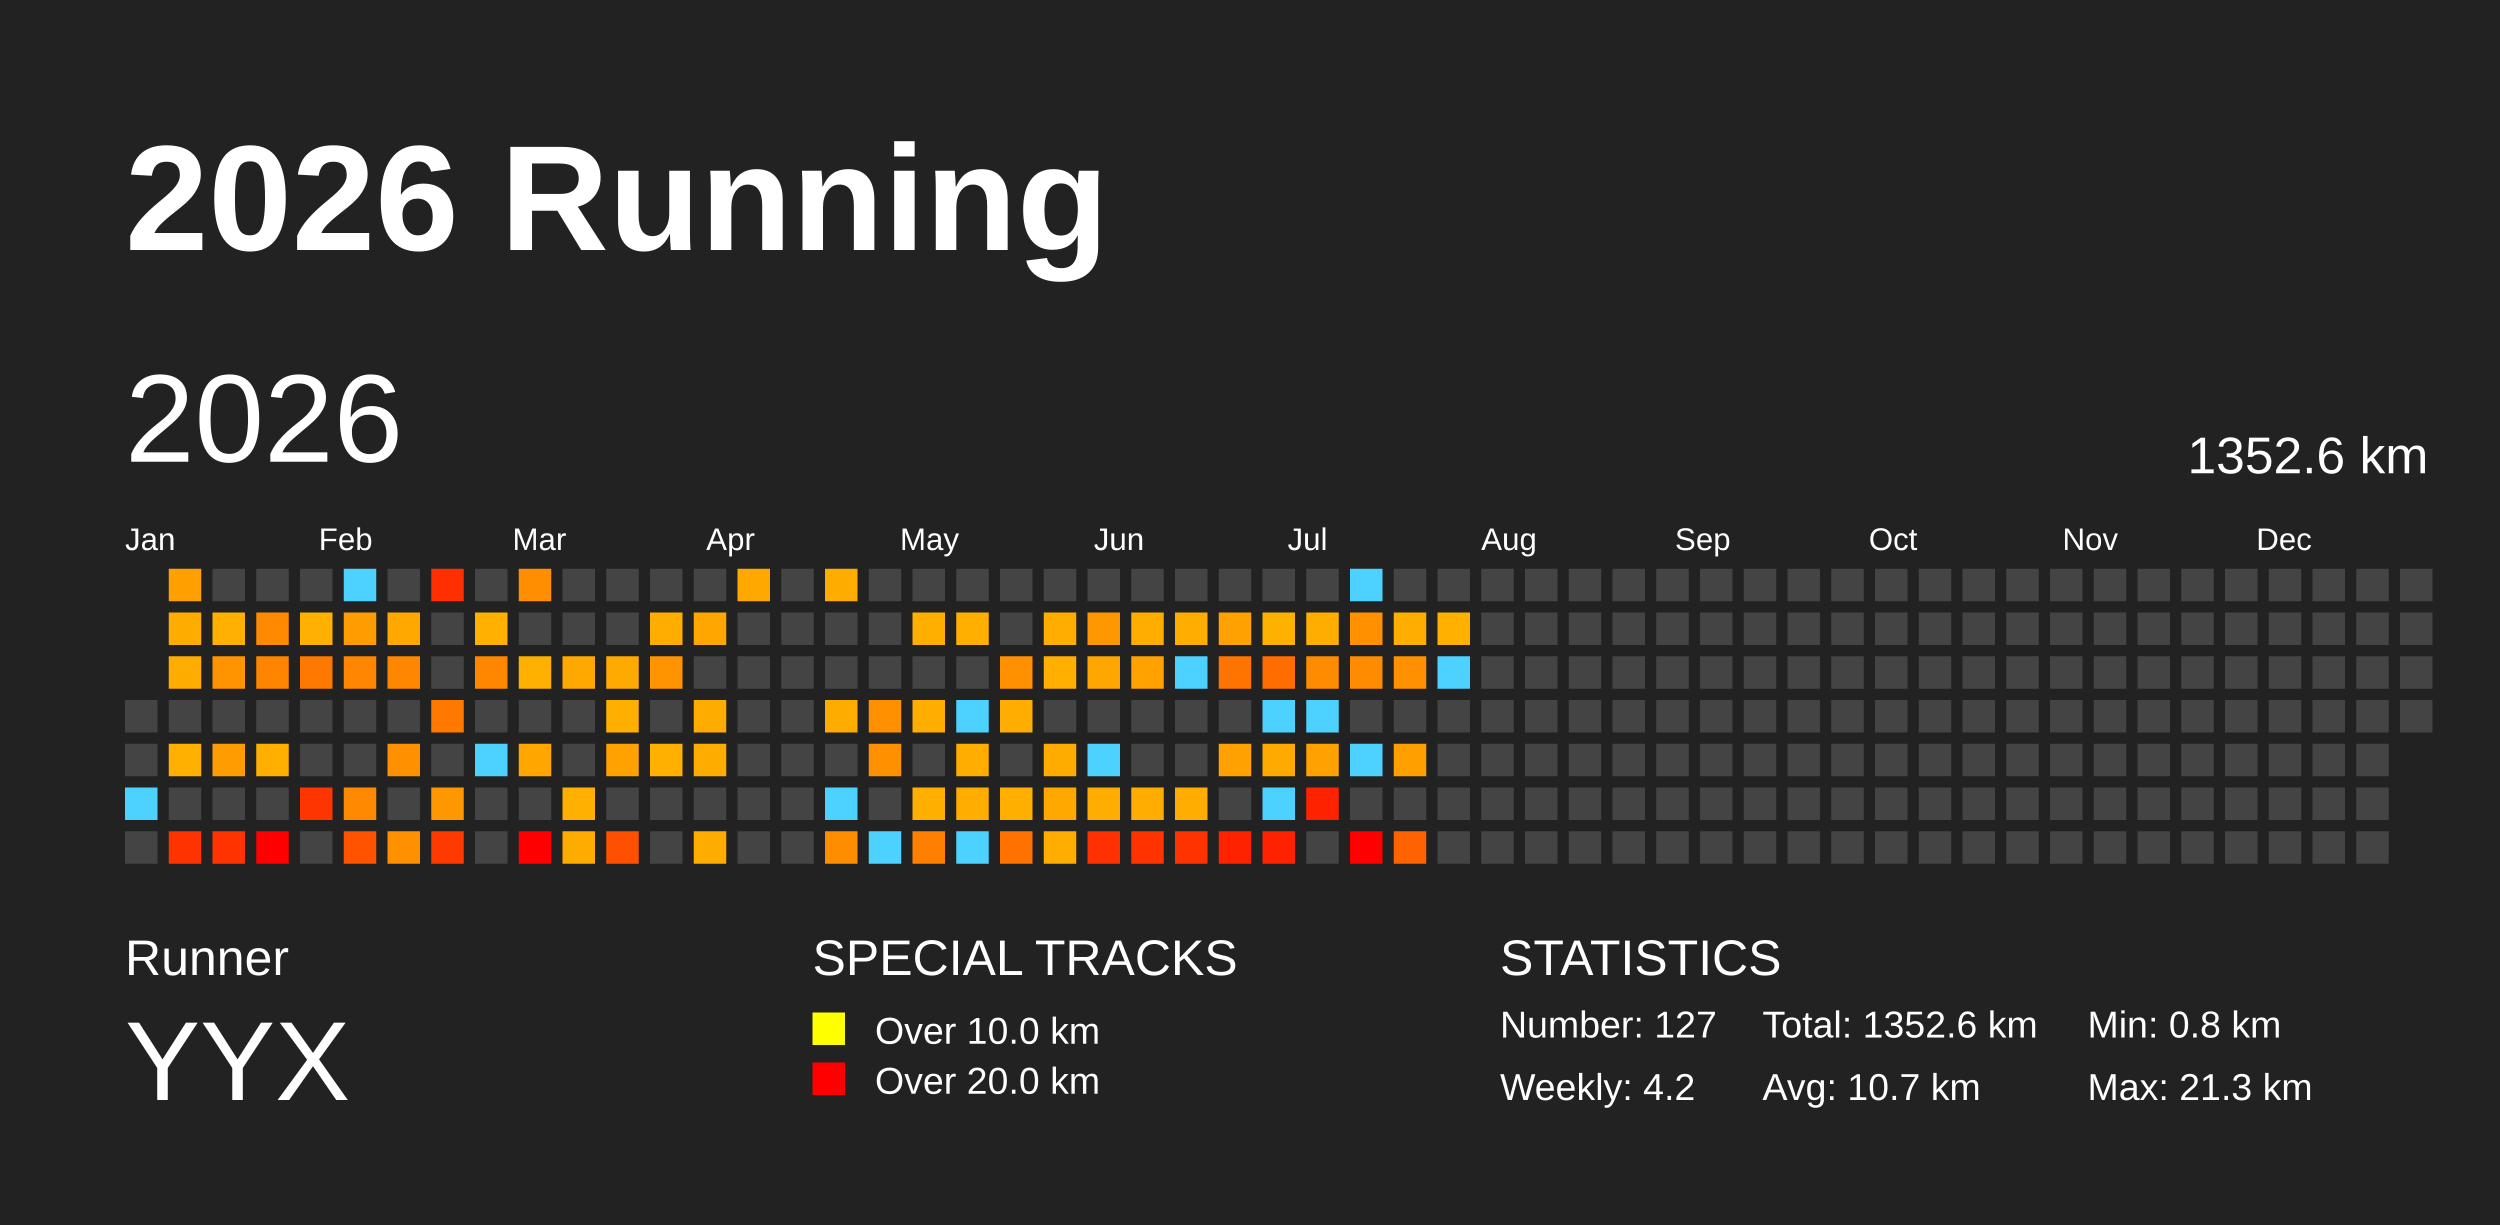
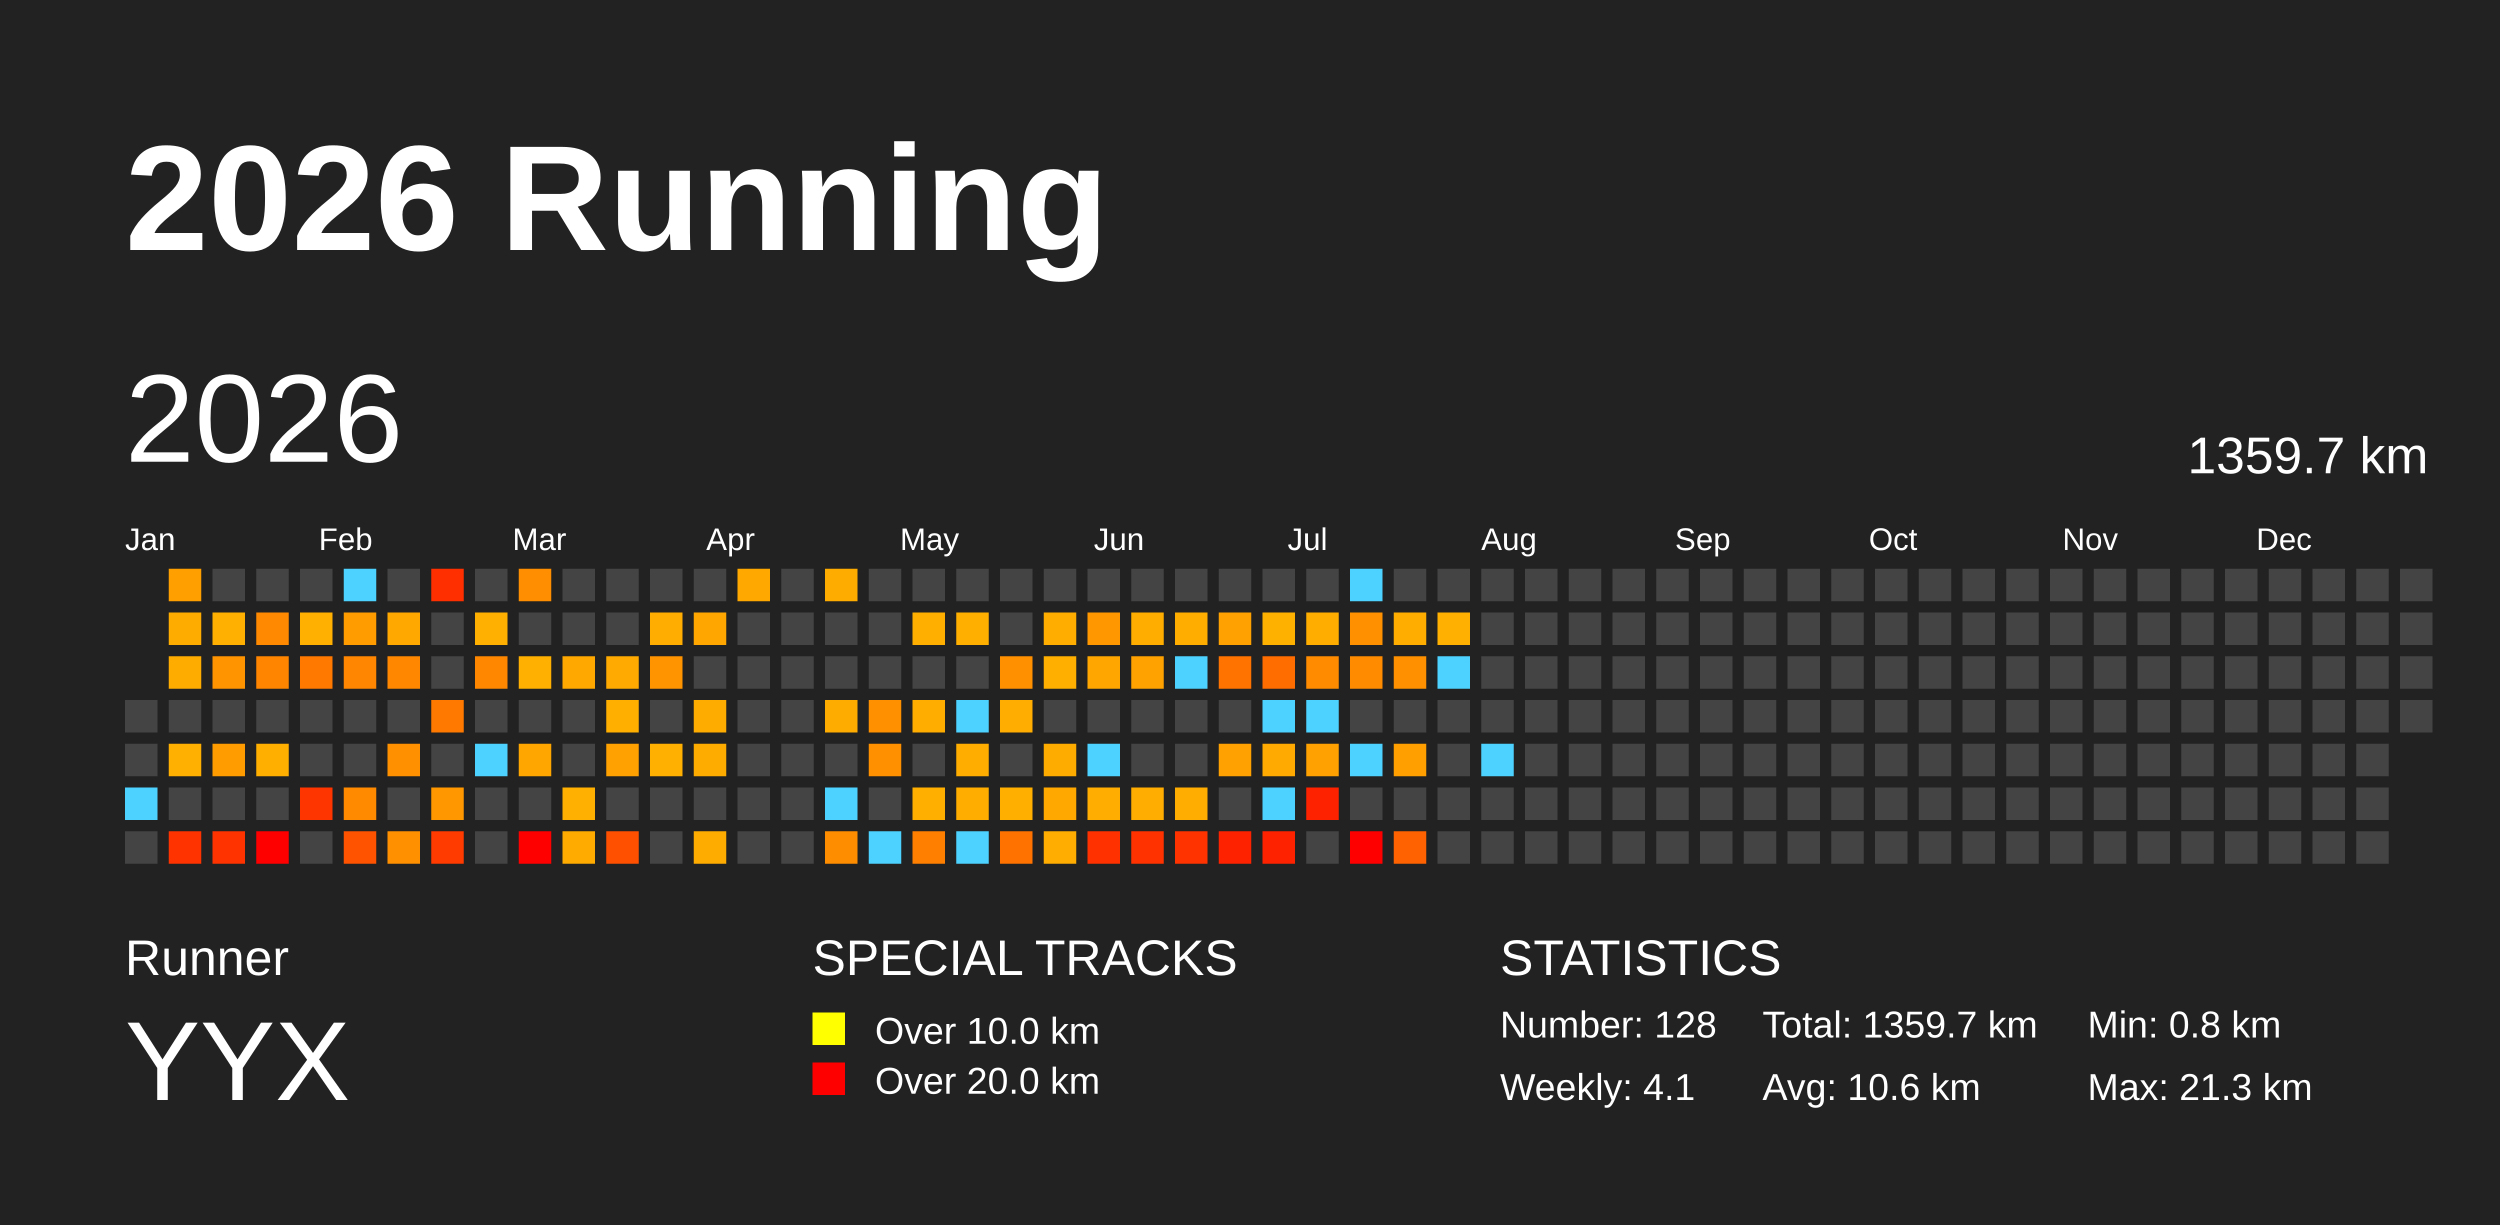
<svg xmlns="http://www.w3.org/2000/svg" baseProfile="full" height="98mm" version="1.1" viewBox="0,0,200,98" width="200mm">
  <defs />
  <rect fill="#222222" height="98" width="200" x="0" y="0" />
  <text fill="#FFFFFF" style="font-size:12px; font-family:Arial; font-weight:bold;" x="10" y="20">2026 Running</text>
  <text fill="#FFFFFF" style="font-size:4px; font-family:Arial" x="10" y="78">Runner</text>
  <text fill="#FFFFFF" style="font-size:9px; font-family:Arial" x="10" y="88">YYX</text>
  <text fill="#FFFFFF" style="font-size:4px; font-family:Arial" x="65" y="78">SPECIAL TRACKS</text>
  <rect fill="yellow" height="2.6" width="2.6" x="65" y="81" />
  <text fill="#FFFFFF" style="font-size:3px; font-family:Arial" x="70" y="83.5">Over 10.0 km</text>
  <rect fill="red" height="2.6" width="2.6" x="65" y="85" />
  <text fill="#FFFFFF" style="font-size:3px; font-family:Arial" x="70" y="87.5">Over 20.0 km</text>
  <text fill="#FFFFFF" style="font-size:4px; font-family:Arial" x="120" y="78">STATISTICS</text>
-   <text fill="#FFFFFF" style="font-size:3px; font-family:Arial" x="120" y="83">Number: 127</text>
-   <text fill="#FFFFFF" style="font-size:3px; font-family:Arial" x="120" y="88">Weekly: 4.2</text>
-   <text fill="#FFFFFF" style="font-size:3px; font-family:Arial" x="141" y="83">Total: 1352.6 km</text>
-   <text fill="#FFFFFF" style="font-size:3px; font-family:Arial" x="141" y="88">Avg: 10.7 km</text>
+   <text fill="#FFFFFF" style="font-size:3px; font-family:Arial" x="120" y="83">Number: 128</text>
+   <text fill="#FFFFFF" style="font-size:3px; font-family:Arial" x="120" y="88">Weekly: 4.1</text>
+   <text fill="#FFFFFF" style="font-size:3px; font-family:Arial" x="141" y="83">Total: 1359.7 km</text>
+   <text fill="#FFFFFF" style="font-size:3px; font-family:Arial" x="141" y="88">Avg: 10.6 km</text>
  <text fill="#FFFFFF" style="font-size:3px; font-family:Arial" x="167" y="83">Min: 0.8 km</text>
  <text fill="#FFFFFF" style="font-size:3px; font-family:Arial" x="167" y="88">Max: 21.3 km</text>
  <text dominant-baseline="hanging" fill="#FFFFFF" style="font-size:10.0px; font-family:Arial;" x="10" y="30">2026</text>
-   <text dominant-baseline="hanging" fill="#FFFFFF" style="font-size:4.125px; font-family:Arial;" x="175" y="35">1352.6 km</text>
+   <text dominant-baseline="hanging" fill="#FFFFFF" style="font-size:4.125px; font-family:Arial;" x="175" y="35">1359.7 km</text>
  <text fill="#FFFFFF" style="font-size:2.5px; font-family:Arial" x="10.0" y="44">Jan</text>
  <text fill="#FFFFFF" style="font-size:2.5px; font-family:Arial" x="25.5" y="44">Feb</text>
  <text fill="#FFFFFF" style="font-size:2.5px; font-family:Arial" x="41.0" y="44">Mar</text>
  <text fill="#FFFFFF" style="font-size:2.5px; font-family:Arial" x="56.5" y="44">Apr</text>
  <text fill="#FFFFFF" style="font-size:2.5px; font-family:Arial" x="72.0" y="44">May</text>
  <text fill="#FFFFFF" style="font-size:2.5px; font-family:Arial" x="87.5" y="44">Jun</text>
  <text fill="#FFFFFF" style="font-size:2.5px; font-family:Arial" x="103.0" y="44">Jul</text>
  <text fill="#FFFFFF" style="font-size:2.5px; font-family:Arial" x="118.5" y="44">Aug</text>
  <text fill="#FFFFFF" style="font-size:2.5px; font-family:Arial" x="134.0" y="44">Sep</text>
  <text fill="#FFFFFF" style="font-size:2.5px; font-family:Arial" x="149.5" y="44">Oct</text>
  <text fill="#FFFFFF" style="font-size:2.5px; font-family:Arial" x="165.0" y="44">Nov</text>
  <text fill="#FFFFFF" style="font-size:2.5px; font-family:Arial" x="180.5" y="44">Dec</text>
  <rect fill="#444444" height="2.6" width="2.6" x="10.0" y="56.0" />
  <rect fill="#444444" height="2.6" width="2.6" x="10.0" y="59.5" />
  <rect fill="#4dd2ff" height="2.6" width="2.6" x="10.0" y="63.0" />
  <rect fill="#444444" height="2.6" width="2.6" x="10.0" y="66.5" />
  <rect fill="#ffa000" height="2.6" width="2.6" x="13.5" y="45.5" />
  <rect fill="#ffac00" height="2.6" width="2.6" x="13.5" y="49.0" />
  <rect fill="#ffac00" height="2.6" width="2.6" x="13.5" y="52.5" />
  <rect fill="#444444" height="2.6" width="2.6" x="13.5" y="56.0" />
  <rect fill="#ffb000" height="2.6" width="2.6" x="13.5" y="59.5" />
  <rect fill="#444444" height="2.6" width="2.6" x="13.5" y="63.0" />
  <rect fill="#ff3300" height="2.6" width="2.6" x="13.5" y="66.5" />
  <rect fill="#444444" height="2.6" width="2.6" x="17.0" y="45.5" />
  <rect fill="#ffb000" height="2.6" width="2.6" x="17.0" y="49.0" />
  <rect fill="#ff9400" height="2.6" width="2.6" x="17.0" y="52.5" />
  <rect fill="#444444" height="2.6" width="2.6" x="17.0" y="56.0" />
  <rect fill="#ff9d00" height="2.6" width="2.6" x="17.0" y="59.5" />
  <rect fill="#444444" height="2.6" width="2.6" x="17.0" y="63.0" />
  <rect fill="#ff3300" height="2.6" width="2.6" x="17.0" y="66.5" />
  <rect fill="#444444" height="2.6" width="2.6" x="20.5" y="45.5" />
  <rect fill="#ff8900" height="2.6" width="2.6" x="20.5" y="49.0" />
  <rect fill="#ff8500" height="2.6" width="2.6" x="20.5" y="52.5" />
  <rect fill="#444444" height="2.6" width="2.6" x="20.5" y="56.0" />
  <rect fill="#ffaf00" height="2.6" width="2.6" x="20.5" y="59.5" />
  <rect fill="#444444" height="2.6" width="2.6" x="20.5" y="63.0" />
  <rect fill="red" height="2.6" width="2.6" x="20.5" y="66.5" />
  <rect fill="#444444" height="2.6" width="2.6" x="24.0" y="45.5" />
  <rect fill="#ffb000" height="2.6" width="2.6" x="24.0" y="49.0" />
  <rect fill="#ff7800" height="2.6" width="2.6" x="24.0" y="52.5" />
  <rect fill="#444444" height="2.6" width="2.6" x="24.0" y="56.0" />
  <rect fill="#444444" height="2.6" width="2.6" x="24.0" y="59.5" />
  <rect fill="#ff3500" height="2.6" width="2.6" x="24.0" y="63.0" />
  <rect fill="#444444" height="2.6" width="2.6" x="24.0" y="66.5" />
  <rect fill="#4dd2ff" height="2.6" width="2.6" x="27.5" y="45.5" />
  <rect fill="#ff9c00" height="2.6" width="2.6" x="27.5" y="49.0" />
  <rect fill="#ff8600" height="2.6" width="2.6" x="27.5" y="52.5" />
  <rect fill="#444444" height="2.6" width="2.6" x="27.5" y="56.0" />
  <rect fill="#444444" height="2.6" width="2.6" x="27.5" y="59.5" />
  <rect fill="#ff8a00" height="2.6" width="2.6" x="27.5" y="63.0" />
  <rect fill="#ff5300" height="2.6" width="2.6" x="27.5" y="66.5" />
  <rect fill="#444444" height="2.6" width="2.6" x="31.0" y="45.5" />
  <rect fill="#ffa800" height="2.6" width="2.6" x="31.0" y="49.0" />
  <rect fill="#ff8700" height="2.6" width="2.6" x="31.0" y="52.5" />
  <rect fill="#444444" height="2.6" width="2.6" x="31.0" y="56.0" />
  <rect fill="#ff9100" height="2.6" width="2.6" x="31.0" y="59.5" />
  <rect fill="#444444" height="2.6" width="2.6" x="31.0" y="63.0" />
  <rect fill="#ff9000" height="2.6" width="2.6" x="31.0" y="66.5" />
  <rect fill="#ff2f00" height="2.6" width="2.6" x="34.5" y="45.5" />
  <rect fill="#444444" height="2.6" width="2.6" x="34.5" y="49.0" />
  <rect fill="#444444" height="2.6" width="2.6" x="34.5" y="52.5" />
  <rect fill="#ff7900" height="2.6" width="2.6" x="34.5" y="56.0" />
  <rect fill="#444444" height="2.6" width="2.6" x="34.5" y="59.5" />
  <rect fill="#ff9700" height="2.6" width="2.6" x="34.5" y="63.0" />
  <rect fill="#ff3b00" height="2.6" width="2.6" x="34.5" y="66.5" />
  <rect fill="#444444" height="2.6" width="2.6" x="38.0" y="45.5" />
  <rect fill="#ffb000" height="2.6" width="2.6" x="38.0" y="49.0" />
  <rect fill="#ff8700" height="2.6" width="2.6" x="38.0" y="52.5" />
  <rect fill="#444444" height="2.6" width="2.6" x="38.0" y="56.0" />
  <rect fill="#4dd2ff" height="2.6" width="2.6" x="38.0" y="59.5" />
  <rect fill="#444444" height="2.6" width="2.6" x="38.0" y="63.0" />
  <rect fill="#444444" height="2.6" width="2.6" x="38.0" y="66.5" />
  <rect fill="#ff8f00" height="2.6" width="2.6" x="41.5" y="45.5" />
  <rect fill="#444444" height="2.6" width="2.6" x="41.5" y="49.0" />
  <rect fill="#ffb000" height="2.6" width="2.6" x="41.5" y="52.5" />
  <rect fill="#444444" height="2.6" width="2.6" x="41.5" y="56.0" />
  <rect fill="#ffa600" height="2.6" width="2.6" x="41.5" y="59.5" />
  <rect fill="#444444" height="2.6" width="2.6" x="41.5" y="63.0" />
  <rect fill="red" height="2.6" width="2.6" x="41.5" y="66.5" />
  <rect fill="#444444" height="2.6" width="2.6" x="45.0" y="45.5" />
  <rect fill="#444444" height="2.6" width="2.6" x="45.0" y="49.0" />
  <rect fill="#ffa800" height="2.6" width="2.6" x="45.0" y="52.5" />
  <rect fill="#444444" height="2.6" width="2.6" x="45.0" y="56.0" />
  <rect fill="#444444" height="2.6" width="2.6" x="45.0" y="59.5" />
  <rect fill="#ffb000" height="2.6" width="2.6" x="45.0" y="63.0" />
  <rect fill="#ffab00" height="2.6" width="2.6" x="45.0" y="66.5" />
  <rect fill="#444444" height="2.6" width="2.6" x="48.5" y="45.5" />
  <rect fill="#444444" height="2.6" width="2.6" x="48.5" y="49.0" />
  <rect fill="#ffaa00" height="2.6" width="2.6" x="48.5" y="52.5" />
  <rect fill="#ffaf00" height="2.6" width="2.6" x="48.5" y="56.0" />
  <rect fill="#ffa100" height="2.6" width="2.6" x="48.5" y="59.5" />
  <rect fill="#444444" height="2.6" width="2.6" x="48.5" y="63.0" />
  <rect fill="#ff5000" height="2.6" width="2.6" x="48.5" y="66.5" />
  <rect fill="#444444" height="2.6" width="2.6" x="52.0" y="45.5" />
  <rect fill="#ffad00" height="2.6" width="2.6" x="52.0" y="49.0" />
  <rect fill="#ff9400" height="2.6" width="2.6" x="52.0" y="52.5" />
  <rect fill="#444444" height="2.6" width="2.6" x="52.0" y="56.0" />
  <rect fill="#ffb000" height="2.6" width="2.6" x="52.0" y="59.5" />
  <rect fill="#444444" height="2.6" width="2.6" x="52.0" y="63.0" />
  <rect fill="#444444" height="2.6" width="2.6" x="52.0" y="66.5" />
  <rect fill="#444444" height="2.6" width="2.6" x="55.5" y="45.5" />
  <rect fill="#ffa700" height="2.6" width="2.6" x="55.5" y="49.0" />
  <rect fill="#444444" height="2.6" width="2.6" x="55.5" y="52.5" />
  <rect fill="#ffac00" height="2.6" width="2.6" x="55.5" y="56.0" />
  <rect fill="#ffac00" height="2.6" width="2.6" x="55.5" y="59.5" />
  <rect fill="#444444" height="2.6" width="2.6" x="55.5" y="63.0" />
  <rect fill="#ffac00" height="2.6" width="2.6" x="55.5" y="66.5" />
  <rect fill="#ffa900" height="2.6" width="2.6" x="59.0" y="45.5" />
  <rect fill="#444444" height="2.6" width="2.6" x="59.0" y="49.0" />
  <rect fill="#444444" height="2.6" width="2.6" x="59.0" y="52.5" />
  <rect fill="#444444" height="2.6" width="2.6" x="59.0" y="56.0" />
  <rect fill="#444444" height="2.6" width="2.6" x="59.0" y="59.5" />
  <rect fill="#444444" height="2.6" width="2.6" x="59.0" y="63.0" />
  <rect fill="#444444" height="2.6" width="2.6" x="59.0" y="66.5" />
  <rect fill="#444444" height="2.6" width="2.6" x="62.5" y="45.5" />
  <rect fill="#444444" height="2.6" width="2.6" x="62.5" y="49.0" />
  <rect fill="#444444" height="2.6" width="2.6" x="62.5" y="52.5" />
  <rect fill="#444444" height="2.6" width="2.6" x="62.5" y="56.0" />
  <rect fill="#444444" height="2.6" width="2.6" x="62.5" y="59.5" />
  <rect fill="#444444" height="2.6" width="2.6" x="62.5" y="63.0" />
  <rect fill="#444444" height="2.6" width="2.6" x="62.5" y="66.5" />
  <rect fill="#ffac00" height="2.6" width="2.6" x="66.0" y="45.5" />
  <rect fill="#444444" height="2.6" width="2.6" x="66.0" y="49.0" />
  <rect fill="#444444" height="2.6" width="2.6" x="66.0" y="52.5" />
  <rect fill="#ffac00" height="2.6" width="2.6" x="66.0" y="56.0" />
  <rect fill="#444444" height="2.6" width="2.6" x="66.0" y="59.5" />
  <rect fill="#4dd2ff" height="2.6" width="2.6" x="66.0" y="63.0" />
  <rect fill="#ff8d00" height="2.6" width="2.6" x="66.0" y="66.5" />
  <rect fill="#444444" height="2.6" width="2.6" x="69.5" y="45.5" />
  <rect fill="#444444" height="2.6" width="2.6" x="69.5" y="49.0" />
  <rect fill="#444444" height="2.6" width="2.6" x="69.5" y="52.5" />
  <rect fill="#ff9100" height="2.6" width="2.6" x="69.5" y="56.0" />
  <rect fill="#ff9000" height="2.6" width="2.6" x="69.5" y="59.5" />
  <rect fill="#444444" height="2.6" width="2.6" x="69.5" y="63.0" />
  <rect fill="#4dd2ff" height="2.6" width="2.6" x="69.5" y="66.5" />
  <rect fill="#444444" height="2.6" width="2.6" x="73.0" y="45.5" />
  <rect fill="#ffaf00" height="2.6" width="2.6" x="73.0" y="49.0" />
  <rect fill="#444444" height="2.6" width="2.6" x="73.0" y="52.5" />
  <rect fill="#ffae00" height="2.6" width="2.6" x="73.0" y="56.0" />
  <rect fill="#444444" height="2.6" width="2.6" x="73.0" y="59.5" />
  <rect fill="#ffaf00" height="2.6" width="2.6" x="73.0" y="63.0" />
  <rect fill="#ff8000" height="2.6" width="2.6" x="73.0" y="66.5" />
  <rect fill="#444444" height="2.6" width="2.6" x="76.5" y="45.5" />
  <rect fill="#ffaf00" height="2.6" width="2.6" x="76.5" y="49.0" />
  <rect fill="#444444" height="2.6" width="2.6" x="76.5" y="52.5" />
  <rect fill="#4dd2ff" height="2.6" width="2.6" x="76.5" y="56.0" />
  <rect fill="#ffae00" height="2.6" width="2.6" x="76.5" y="59.5" />
  <rect fill="#ffae00" height="2.6" width="2.6" x="76.5" y="63.0" />
  <rect fill="#4dd2ff" height="2.6" width="2.6" x="76.5" y="66.5" />
  <rect fill="#444444" height="2.6" width="2.6" x="80.0" y="45.5" />
  <rect fill="#444444" height="2.6" width="2.6" x="80.0" y="49.0" />
  <rect fill="#ff9000" height="2.6" width="2.6" x="80.0" y="52.5" />
  <rect fill="#ffad00" height="2.6" width="2.6" x="80.0" y="56.0" />
  <rect fill="#444444" height="2.6" width="2.6" x="80.0" y="59.5" />
  <rect fill="#ffaf00" height="2.6" width="2.6" x="80.0" y="63.0" />
  <rect fill="#ff7200" height="2.6" width="2.6" x="80.0" y="66.5" />
  <rect fill="#444444" height="2.6" width="2.6" x="83.5" y="45.5" />
  <rect fill="#ffae00" height="2.6" width="2.6" x="83.5" y="49.0" />
  <rect fill="#ffaf00" height="2.6" width="2.6" x="83.5" y="52.5" />
  <rect fill="#444444" height="2.6" width="2.6" x="83.5" y="56.0" />
  <rect fill="#ffac00" height="2.6" width="2.6" x="83.5" y="59.5" />
  <rect fill="#ffa800" height="2.6" width="2.6" x="83.5" y="63.0" />
  <rect fill="#ffad00" height="2.6" width="2.6" x="83.5" y="66.5" />
  <rect fill="#444444" height="2.6" width="2.6" x="87.0" y="45.5" />
  <rect fill="#ff9700" height="2.6" width="2.6" x="87.0" y="49.0" />
  <rect fill="#ffa700" height="2.6" width="2.6" x="87.0" y="52.5" />
  <rect fill="#444444" height="2.6" width="2.6" x="87.0" y="56.0" />
  <rect fill="#4dd2ff" height="2.6" width="2.6" x="87.0" y="59.5" />
  <rect fill="#ffad00" height="2.6" width="2.6" x="87.0" y="63.0" />
  <rect fill="#ff3100" height="2.6" width="2.6" x="87.0" y="66.5" />
  <rect fill="#444444" height="2.6" width="2.6" x="90.5" y="45.5" />
  <rect fill="#ffae00" height="2.6" width="2.6" x="90.5" y="49.0" />
  <rect fill="#ffa200" height="2.6" width="2.6" x="90.5" y="52.5" />
  <rect fill="#444444" height="2.6" width="2.6" x="90.5" y="56.0" />
  <rect fill="#444444" height="2.6" width="2.6" x="90.5" y="59.5" />
  <rect fill="#ffad00" height="2.6" width="2.6" x="90.5" y="63.0" />
  <rect fill="#ff3200" height="2.6" width="2.6" x="90.5" y="66.5" />
  <rect fill="#444444" height="2.6" width="2.6" x="94.0" y="45.5" />
  <rect fill="#ffae00" height="2.6" width="2.6" x="94.0" y="49.0" />
  <rect fill="#4dd2ff" height="2.6" width="2.6" x="94.0" y="52.5" />
  <rect fill="#444444" height="2.6" width="2.6" x="94.0" y="56.0" />
  <rect fill="#444444" height="2.6" width="2.6" x="94.0" y="59.5" />
  <rect fill="#ffad00" height="2.6" width="2.6" x="94.0" y="63.0" />
  <rect fill="#ff3300" height="2.6" width="2.6" x="94.0" y="66.5" />
  <rect fill="#444444" height="2.6" width="2.6" x="97.5" y="45.5" />
  <rect fill="#ffa100" height="2.6" width="2.6" x="97.5" y="49.0" />
  <rect fill="#ff7400" height="2.6" width="2.6" x="97.5" y="52.5" />
  <rect fill="#444444" height="2.6" width="2.6" x="97.5" y="56.0" />
  <rect fill="#ffa100" height="2.6" width="2.6" x="97.5" y="59.5" />
  <rect fill="#444444" height="2.6" width="2.6" x="97.5" y="63.0" />
  <rect fill="#ff2200" height="2.6" width="2.6" x="97.5" y="66.5" />
  <rect fill="#444444" height="2.6" width="2.6" x="101.0" y="45.5" />
  <rect fill="#ffb100" height="2.6" width="2.6" x="101.0" y="49.0" />
  <rect fill="#ff6c00" height="2.6" width="2.6" x="101.0" y="52.5" />
  <rect fill="#4dd2ff" height="2.6" width="2.6" x="101.0" y="56.0" />
  <rect fill="#ffaa00" height="2.6" width="2.6" x="101.0" y="59.5" />
  <rect fill="#4dd2ff" height="2.6" width="2.6" x="101.0" y="63.0" />
  <rect fill="#ff2200" height="2.6" width="2.6" x="101.0" y="66.5" />
  <rect fill="#444444" height="2.6" width="2.6" x="104.5" y="45.5" />
  <rect fill="#ffae00" height="2.6" width="2.6" x="104.5" y="49.0" />
  <rect fill="#ff8c00" height="2.6" width="2.6" x="104.5" y="52.5" />
  <rect fill="#4dd2ff" height="2.6" width="2.6" x="104.5" y="56.0" />
  <rect fill="#ffa100" height="2.6" width="2.6" x="104.5" y="59.5" />
  <rect fill="#ff2200" height="2.6" width="2.6" x="104.5" y="63.0" />
  <rect fill="#444444" height="2.6" width="2.6" x="104.5" y="66.5" />
  <rect fill="#4dd2ff" height="2.6" width="2.6" x="108.0" y="45.5" />
  <rect fill="#ff9100" height="2.6" width="2.6" x="108.0" y="49.0" />
  <rect fill="#ff8b00" height="2.6" width="2.6" x="108.0" y="52.5" />
  <rect fill="#444444" height="2.6" width="2.6" x="108.0" y="56.0" />
  <rect fill="#4dd2ff" height="2.6" width="2.6" x="108.0" y="59.5" />
  <rect fill="#444444" height="2.6" width="2.6" x="108.0" y="63.0" />
  <rect fill="red" height="2.6" width="2.6" x="108.0" y="66.5" />
  <rect fill="#444444" height="2.6" width="2.6" x="111.5" y="45.5" />
  <rect fill="#ffae00" height="2.6" width="2.6" x="111.5" y="49.0" />
  <rect fill="#ff9100" height="2.6" width="2.6" x="111.5" y="52.5" />
  <rect fill="#444444" height="2.6" width="2.6" x="111.5" y="56.0" />
  <rect fill="#ffa000" height="2.6" width="2.6" x="111.5" y="59.5" />
  <rect fill="#444444" height="2.6" width="2.6" x="111.5" y="63.0" />
  <rect fill="#ff6200" height="2.6" width="2.6" x="111.5" y="66.5" />
  <rect fill="#444444" height="2.6" width="2.6" x="115.0" y="45.5" />
  <rect fill="#ffb000" height="2.6" width="2.6" x="115.0" y="49.0" />
  <rect fill="#4dd2ff" height="2.6" width="2.6" x="115.0" y="52.5" />
  <rect fill="#444444" height="2.6" width="2.6" x="115.0" y="56.0" />
  <rect fill="#444444" height="2.6" width="2.6" x="115.0" y="59.5" />
  <rect fill="#444444" height="2.6" width="2.6" x="115.0" y="63.0" />
  <rect fill="#444444" height="2.6" width="2.6" x="115.0" y="66.5" />
  <rect fill="#444444" height="2.6" width="2.6" x="118.5" y="45.5" />
  <rect fill="#444444" height="2.6" width="2.6" x="118.5" y="49.0" />
  <rect fill="#444444" height="2.6" width="2.6" x="118.5" y="52.5" />
  <rect fill="#444444" height="2.6" width="2.6" x="118.5" y="56.0" />
-   <rect fill="#444444" height="2.6" width="2.6" x="118.5" y="59.5" />
+   <rect fill="#4dd2ff" height="2.6" width="2.6" x="118.5" y="59.5" />
  <rect fill="#444444" height="2.6" width="2.6" x="118.5" y="63.0" />
  <rect fill="#444444" height="2.6" width="2.6" x="118.5" y="66.5" />
  <rect fill="#444444" height="2.6" width="2.6" x="122.0" y="45.5" />
  <rect fill="#444444" height="2.6" width="2.6" x="122.0" y="49.0" />
  <rect fill="#444444" height="2.6" width="2.6" x="122.0" y="52.5" />
  <rect fill="#444444" height="2.6" width="2.6" x="122.0" y="56.0" />
  <rect fill="#444444" height="2.6" width="2.6" x="122.0" y="59.5" />
  <rect fill="#444444" height="2.6" width="2.6" x="122.0" y="63.0" />
  <rect fill="#444444" height="2.6" width="2.6" x="122.0" y="66.5" />
  <rect fill="#444444" height="2.6" width="2.6" x="125.5" y="45.5" />
  <rect fill="#444444" height="2.6" width="2.6" x="125.5" y="49.0" />
  <rect fill="#444444" height="2.6" width="2.6" x="125.5" y="52.5" />
  <rect fill="#444444" height="2.6" width="2.6" x="125.5" y="56.0" />
  <rect fill="#444444" height="2.6" width="2.6" x="125.5" y="59.5" />
  <rect fill="#444444" height="2.6" width="2.6" x="125.5" y="63.0" />
  <rect fill="#444444" height="2.6" width="2.6" x="125.5" y="66.5" />
  <rect fill="#444444" height="2.6" width="2.6" x="129.0" y="45.5" />
  <rect fill="#444444" height="2.6" width="2.6" x="129.0" y="49.0" />
  <rect fill="#444444" height="2.6" width="2.6" x="129.0" y="52.5" />
  <rect fill="#444444" height="2.6" width="2.6" x="129.0" y="56.0" />
  <rect fill="#444444" height="2.6" width="2.6" x="129.0" y="59.5" />
  <rect fill="#444444" height="2.6" width="2.6" x="129.0" y="63.0" />
  <rect fill="#444444" height="2.6" width="2.6" x="129.0" y="66.5" />
  <rect fill="#444444" height="2.6" width="2.6" x="132.5" y="45.5" />
  <rect fill="#444444" height="2.6" width="2.6" x="132.5" y="49.0" />
  <rect fill="#444444" height="2.6" width="2.6" x="132.5" y="52.5" />
  <rect fill="#444444" height="2.6" width="2.6" x="132.5" y="56.0" />
  <rect fill="#444444" height="2.6" width="2.6" x="132.5" y="59.5" />
  <rect fill="#444444" height="2.6" width="2.6" x="132.5" y="63.0" />
  <rect fill="#444444" height="2.6" width="2.6" x="132.5" y="66.5" />
  <rect fill="#444444" height="2.6" width="2.6" x="136.0" y="45.5" />
  <rect fill="#444444" height="2.6" width="2.6" x="136.0" y="49.0" />
  <rect fill="#444444" height="2.6" width="2.6" x="136.0" y="52.5" />
  <rect fill="#444444" height="2.6" width="2.6" x="136.0" y="56.0" />
  <rect fill="#444444" height="2.6" width="2.6" x="136.0" y="59.5" />
  <rect fill="#444444" height="2.6" width="2.6" x="136.0" y="63.0" />
  <rect fill="#444444" height="2.6" width="2.6" x="136.0" y="66.5" />
  <rect fill="#444444" height="2.6" width="2.6" x="139.5" y="45.5" />
  <rect fill="#444444" height="2.6" width="2.6" x="139.5" y="49.0" />
  <rect fill="#444444" height="2.6" width="2.6" x="139.5" y="52.5" />
  <rect fill="#444444" height="2.6" width="2.6" x="139.5" y="56.0" />
  <rect fill="#444444" height="2.6" width="2.6" x="139.5" y="59.5" />
  <rect fill="#444444" height="2.6" width="2.6" x="139.5" y="63.0" />
  <rect fill="#444444" height="2.6" width="2.6" x="139.5" y="66.5" />
  <rect fill="#444444" height="2.6" width="2.6" x="143.0" y="45.5" />
  <rect fill="#444444" height="2.6" width="2.6" x="143.0" y="49.0" />
  <rect fill="#444444" height="2.6" width="2.6" x="143.0" y="52.5" />
  <rect fill="#444444" height="2.6" width="2.6" x="143.0" y="56.0" />
  <rect fill="#444444" height="2.6" width="2.6" x="143.0" y="59.5" />
  <rect fill="#444444" height="2.6" width="2.6" x="143.0" y="63.0" />
  <rect fill="#444444" height="2.6" width="2.6" x="143.0" y="66.5" />
  <rect fill="#444444" height="2.6" width="2.6" x="146.5" y="45.5" />
  <rect fill="#444444" height="2.6" width="2.6" x="146.5" y="49.0" />
  <rect fill="#444444" height="2.6" width="2.6" x="146.5" y="52.5" />
  <rect fill="#444444" height="2.6" width="2.6" x="146.5" y="56.0" />
  <rect fill="#444444" height="2.6" width="2.6" x="146.5" y="59.5" />
  <rect fill="#444444" height="2.6" width="2.6" x="146.5" y="63.0" />
  <rect fill="#444444" height="2.6" width="2.6" x="146.5" y="66.5" />
  <rect fill="#444444" height="2.6" width="2.6" x="150.0" y="45.5" />
  <rect fill="#444444" height="2.6" width="2.6" x="150.0" y="49.0" />
  <rect fill="#444444" height="2.6" width="2.6" x="150.0" y="52.5" />
  <rect fill="#444444" height="2.6" width="2.6" x="150.0" y="56.0" />
  <rect fill="#444444" height="2.6" width="2.6" x="150.0" y="59.5" />
  <rect fill="#444444" height="2.6" width="2.6" x="150.0" y="63.0" />
  <rect fill="#444444" height="2.6" width="2.6" x="150.0" y="66.5" />
  <rect fill="#444444" height="2.6" width="2.6" x="153.5" y="45.5" />
  <rect fill="#444444" height="2.6" width="2.6" x="153.5" y="49.0" />
  <rect fill="#444444" height="2.6" width="2.6" x="153.5" y="52.5" />
  <rect fill="#444444" height="2.6" width="2.6" x="153.5" y="56.0" />
  <rect fill="#444444" height="2.6" width="2.6" x="153.5" y="59.5" />
  <rect fill="#444444" height="2.6" width="2.6" x="153.5" y="63.0" />
  <rect fill="#444444" height="2.6" width="2.6" x="153.5" y="66.5" />
  <rect fill="#444444" height="2.6" width="2.6" x="157.0" y="45.5" />
  <rect fill="#444444" height="2.6" width="2.6" x="157.0" y="49.0" />
  <rect fill="#444444" height="2.6" width="2.6" x="157.0" y="52.5" />
  <rect fill="#444444" height="2.6" width="2.6" x="157.0" y="56.0" />
  <rect fill="#444444" height="2.6" width="2.6" x="157.0" y="59.5" />
  <rect fill="#444444" height="2.6" width="2.6" x="157.0" y="63.0" />
  <rect fill="#444444" height="2.6" width="2.6" x="157.0" y="66.5" />
  <rect fill="#444444" height="2.6" width="2.6" x="160.5" y="45.5" />
  <rect fill="#444444" height="2.6" width="2.6" x="160.5" y="49.0" />
  <rect fill="#444444" height="2.6" width="2.6" x="160.5" y="52.5" />
  <rect fill="#444444" height="2.6" width="2.6" x="160.5" y="56.0" />
  <rect fill="#444444" height="2.6" width="2.6" x="160.5" y="59.5" />
  <rect fill="#444444" height="2.6" width="2.6" x="160.5" y="63.0" />
  <rect fill="#444444" height="2.6" width="2.6" x="160.5" y="66.5" />
  <rect fill="#444444" height="2.6" width="2.6" x="164.0" y="45.5" />
  <rect fill="#444444" height="2.6" width="2.6" x="164.0" y="49.0" />
  <rect fill="#444444" height="2.6" width="2.6" x="164.0" y="52.5" />
  <rect fill="#444444" height="2.6" width="2.6" x="164.0" y="56.0" />
  <rect fill="#444444" height="2.6" width="2.6" x="164.0" y="59.5" />
  <rect fill="#444444" height="2.6" width="2.6" x="164.0" y="63.0" />
  <rect fill="#444444" height="2.6" width="2.6" x="164.0" y="66.5" />
  <rect fill="#444444" height="2.6" width="2.6" x="167.5" y="45.5" />
  <rect fill="#444444" height="2.6" width="2.6" x="167.5" y="49.0" />
  <rect fill="#444444" height="2.6" width="2.6" x="167.5" y="52.5" />
  <rect fill="#444444" height="2.6" width="2.6" x="167.5" y="56.0" />
  <rect fill="#444444" height="2.6" width="2.6" x="167.5" y="59.5" />
  <rect fill="#444444" height="2.6" width="2.6" x="167.5" y="63.0" />
  <rect fill="#444444" height="2.6" width="2.6" x="167.5" y="66.5" />
  <rect fill="#444444" height="2.6" width="2.6" x="171.0" y="45.5" />
  <rect fill="#444444" height="2.6" width="2.6" x="171.0" y="49.0" />
  <rect fill="#444444" height="2.6" width="2.6" x="171.0" y="52.5" />
  <rect fill="#444444" height="2.6" width="2.6" x="171.0" y="56.0" />
  <rect fill="#444444" height="2.6" width="2.6" x="171.0" y="59.5" />
  <rect fill="#444444" height="2.6" width="2.6" x="171.0" y="63.0" />
  <rect fill="#444444" height="2.6" width="2.6" x="171.0" y="66.5" />
  <rect fill="#444444" height="2.6" width="2.6" x="174.5" y="45.5" />
  <rect fill="#444444" height="2.6" width="2.6" x="174.5" y="49.0" />
  <rect fill="#444444" height="2.6" width="2.6" x="174.5" y="52.5" />
  <rect fill="#444444" height="2.6" width="2.6" x="174.5" y="56.0" />
  <rect fill="#444444" height="2.6" width="2.6" x="174.5" y="59.5" />
  <rect fill="#444444" height="2.6" width="2.6" x="174.5" y="63.0" />
  <rect fill="#444444" height="2.6" width="2.6" x="174.5" y="66.5" />
  <rect fill="#444444" height="2.6" width="2.6" x="178.0" y="45.5" />
  <rect fill="#444444" height="2.6" width="2.6" x="178.0" y="49.0" />
  <rect fill="#444444" height="2.6" width="2.6" x="178.0" y="52.5" />
  <rect fill="#444444" height="2.6" width="2.6" x="178.0" y="56.0" />
  <rect fill="#444444" height="2.6" width="2.6" x="178.0" y="59.5" />
  <rect fill="#444444" height="2.6" width="2.6" x="178.0" y="63.0" />
  <rect fill="#444444" height="2.6" width="2.6" x="178.0" y="66.5" />
  <rect fill="#444444" height="2.6" width="2.6" x="181.5" y="45.5" />
  <rect fill="#444444" height="2.6" width="2.6" x="181.5" y="49.0" />
  <rect fill="#444444" height="2.6" width="2.6" x="181.5" y="52.5" />
  <rect fill="#444444" height="2.6" width="2.6" x="181.5" y="56.0" />
  <rect fill="#444444" height="2.6" width="2.6" x="181.5" y="59.5" />
  <rect fill="#444444" height="2.6" width="2.6" x="181.5" y="63.0" />
  <rect fill="#444444" height="2.6" width="2.6" x="181.5" y="66.5" />
  <rect fill="#444444" height="2.6" width="2.6" x="185.0" y="45.5" />
  <rect fill="#444444" height="2.6" width="2.6" x="185.0" y="49.0" />
  <rect fill="#444444" height="2.6" width="2.6" x="185.0" y="52.5" />
  <rect fill="#444444" height="2.6" width="2.6" x="185.0" y="56.0" />
  <rect fill="#444444" height="2.6" width="2.6" x="185.0" y="59.5" />
  <rect fill="#444444" height="2.6" width="2.6" x="185.0" y="63.0" />
  <rect fill="#444444" height="2.6" width="2.6" x="185.0" y="66.5" />
  <rect fill="#444444" height="2.6" width="2.6" x="188.5" y="45.5" />
  <rect fill="#444444" height="2.6" width="2.6" x="188.5" y="49.0" />
  <rect fill="#444444" height="2.6" width="2.6" x="188.5" y="52.5" />
  <rect fill="#444444" height="2.6" width="2.6" x="188.5" y="56.0" />
  <rect fill="#444444" height="2.6" width="2.6" x="188.5" y="59.5" />
  <rect fill="#444444" height="2.6" width="2.6" x="188.5" y="63.0" />
  <rect fill="#444444" height="2.6" width="2.6" x="188.5" y="66.5" />
  <rect fill="#444444" height="2.6" width="2.6" x="192.0" y="45.5" />
  <rect fill="#444444" height="2.6" width="2.6" x="192.0" y="49.0" />
  <rect fill="#444444" height="2.6" width="2.6" x="192.0" y="52.5" />
  <rect fill="#444444" height="2.6" width="2.6" x="192.0" y="56.0" />
</svg>
